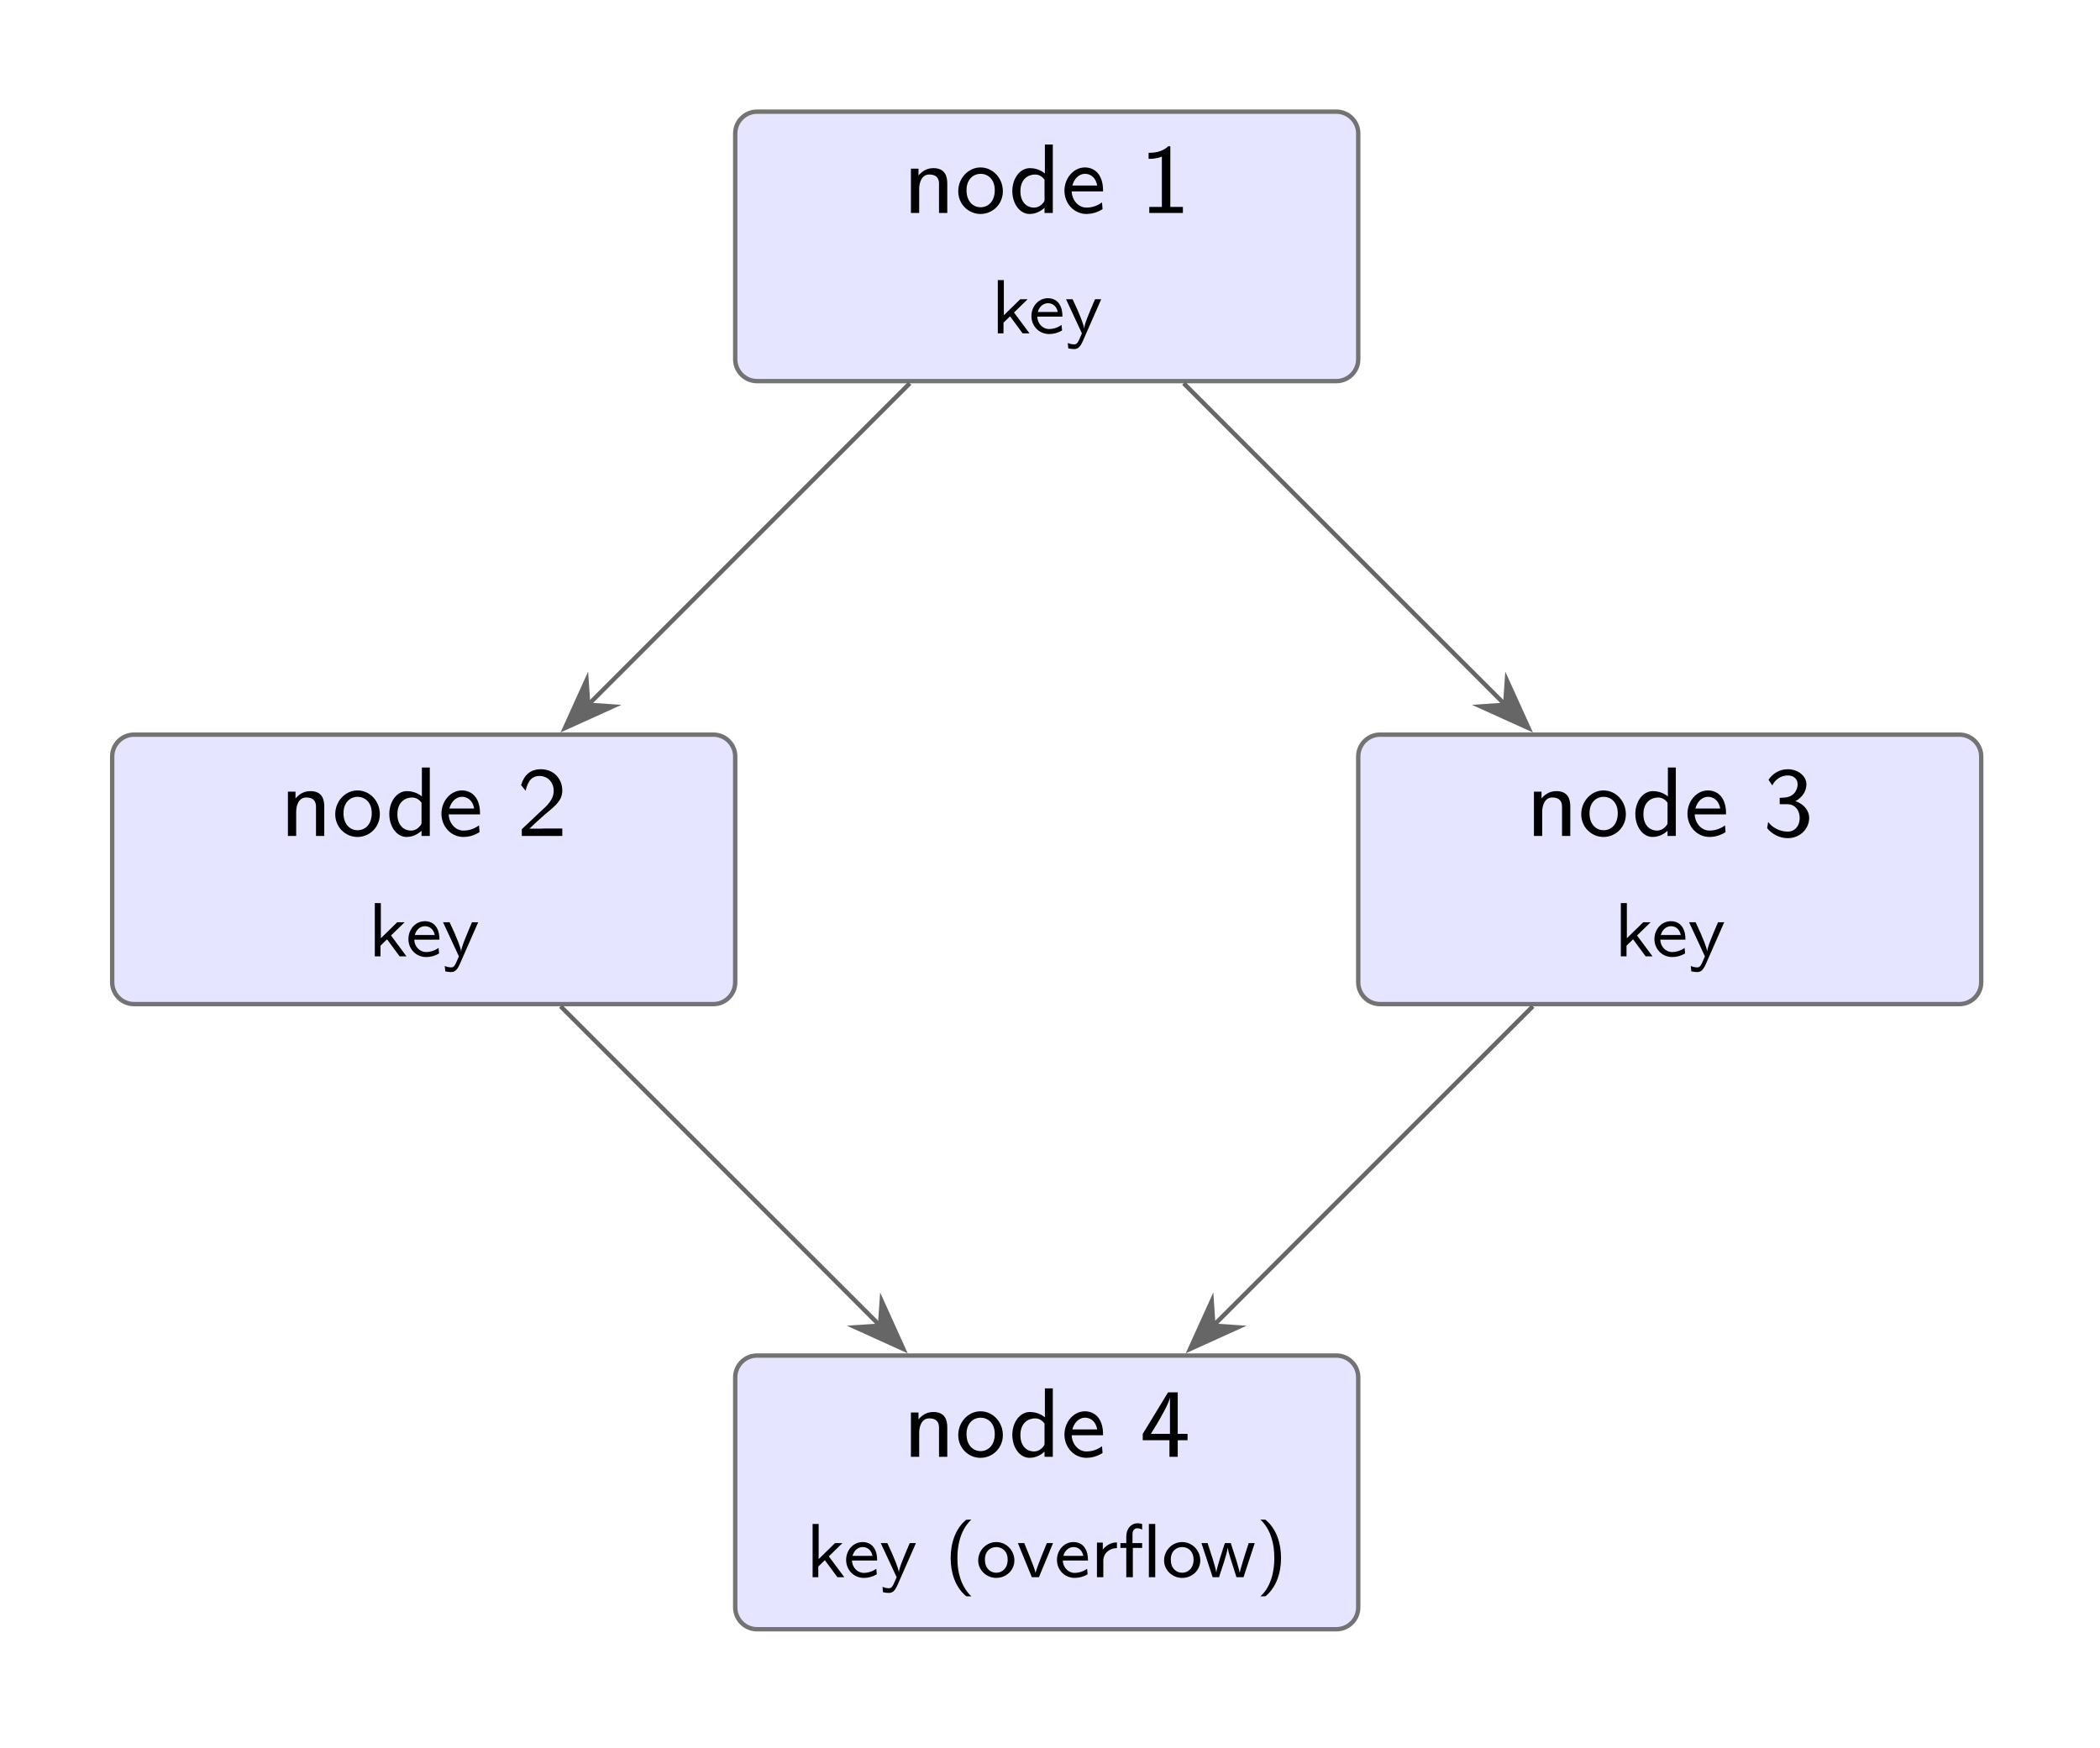
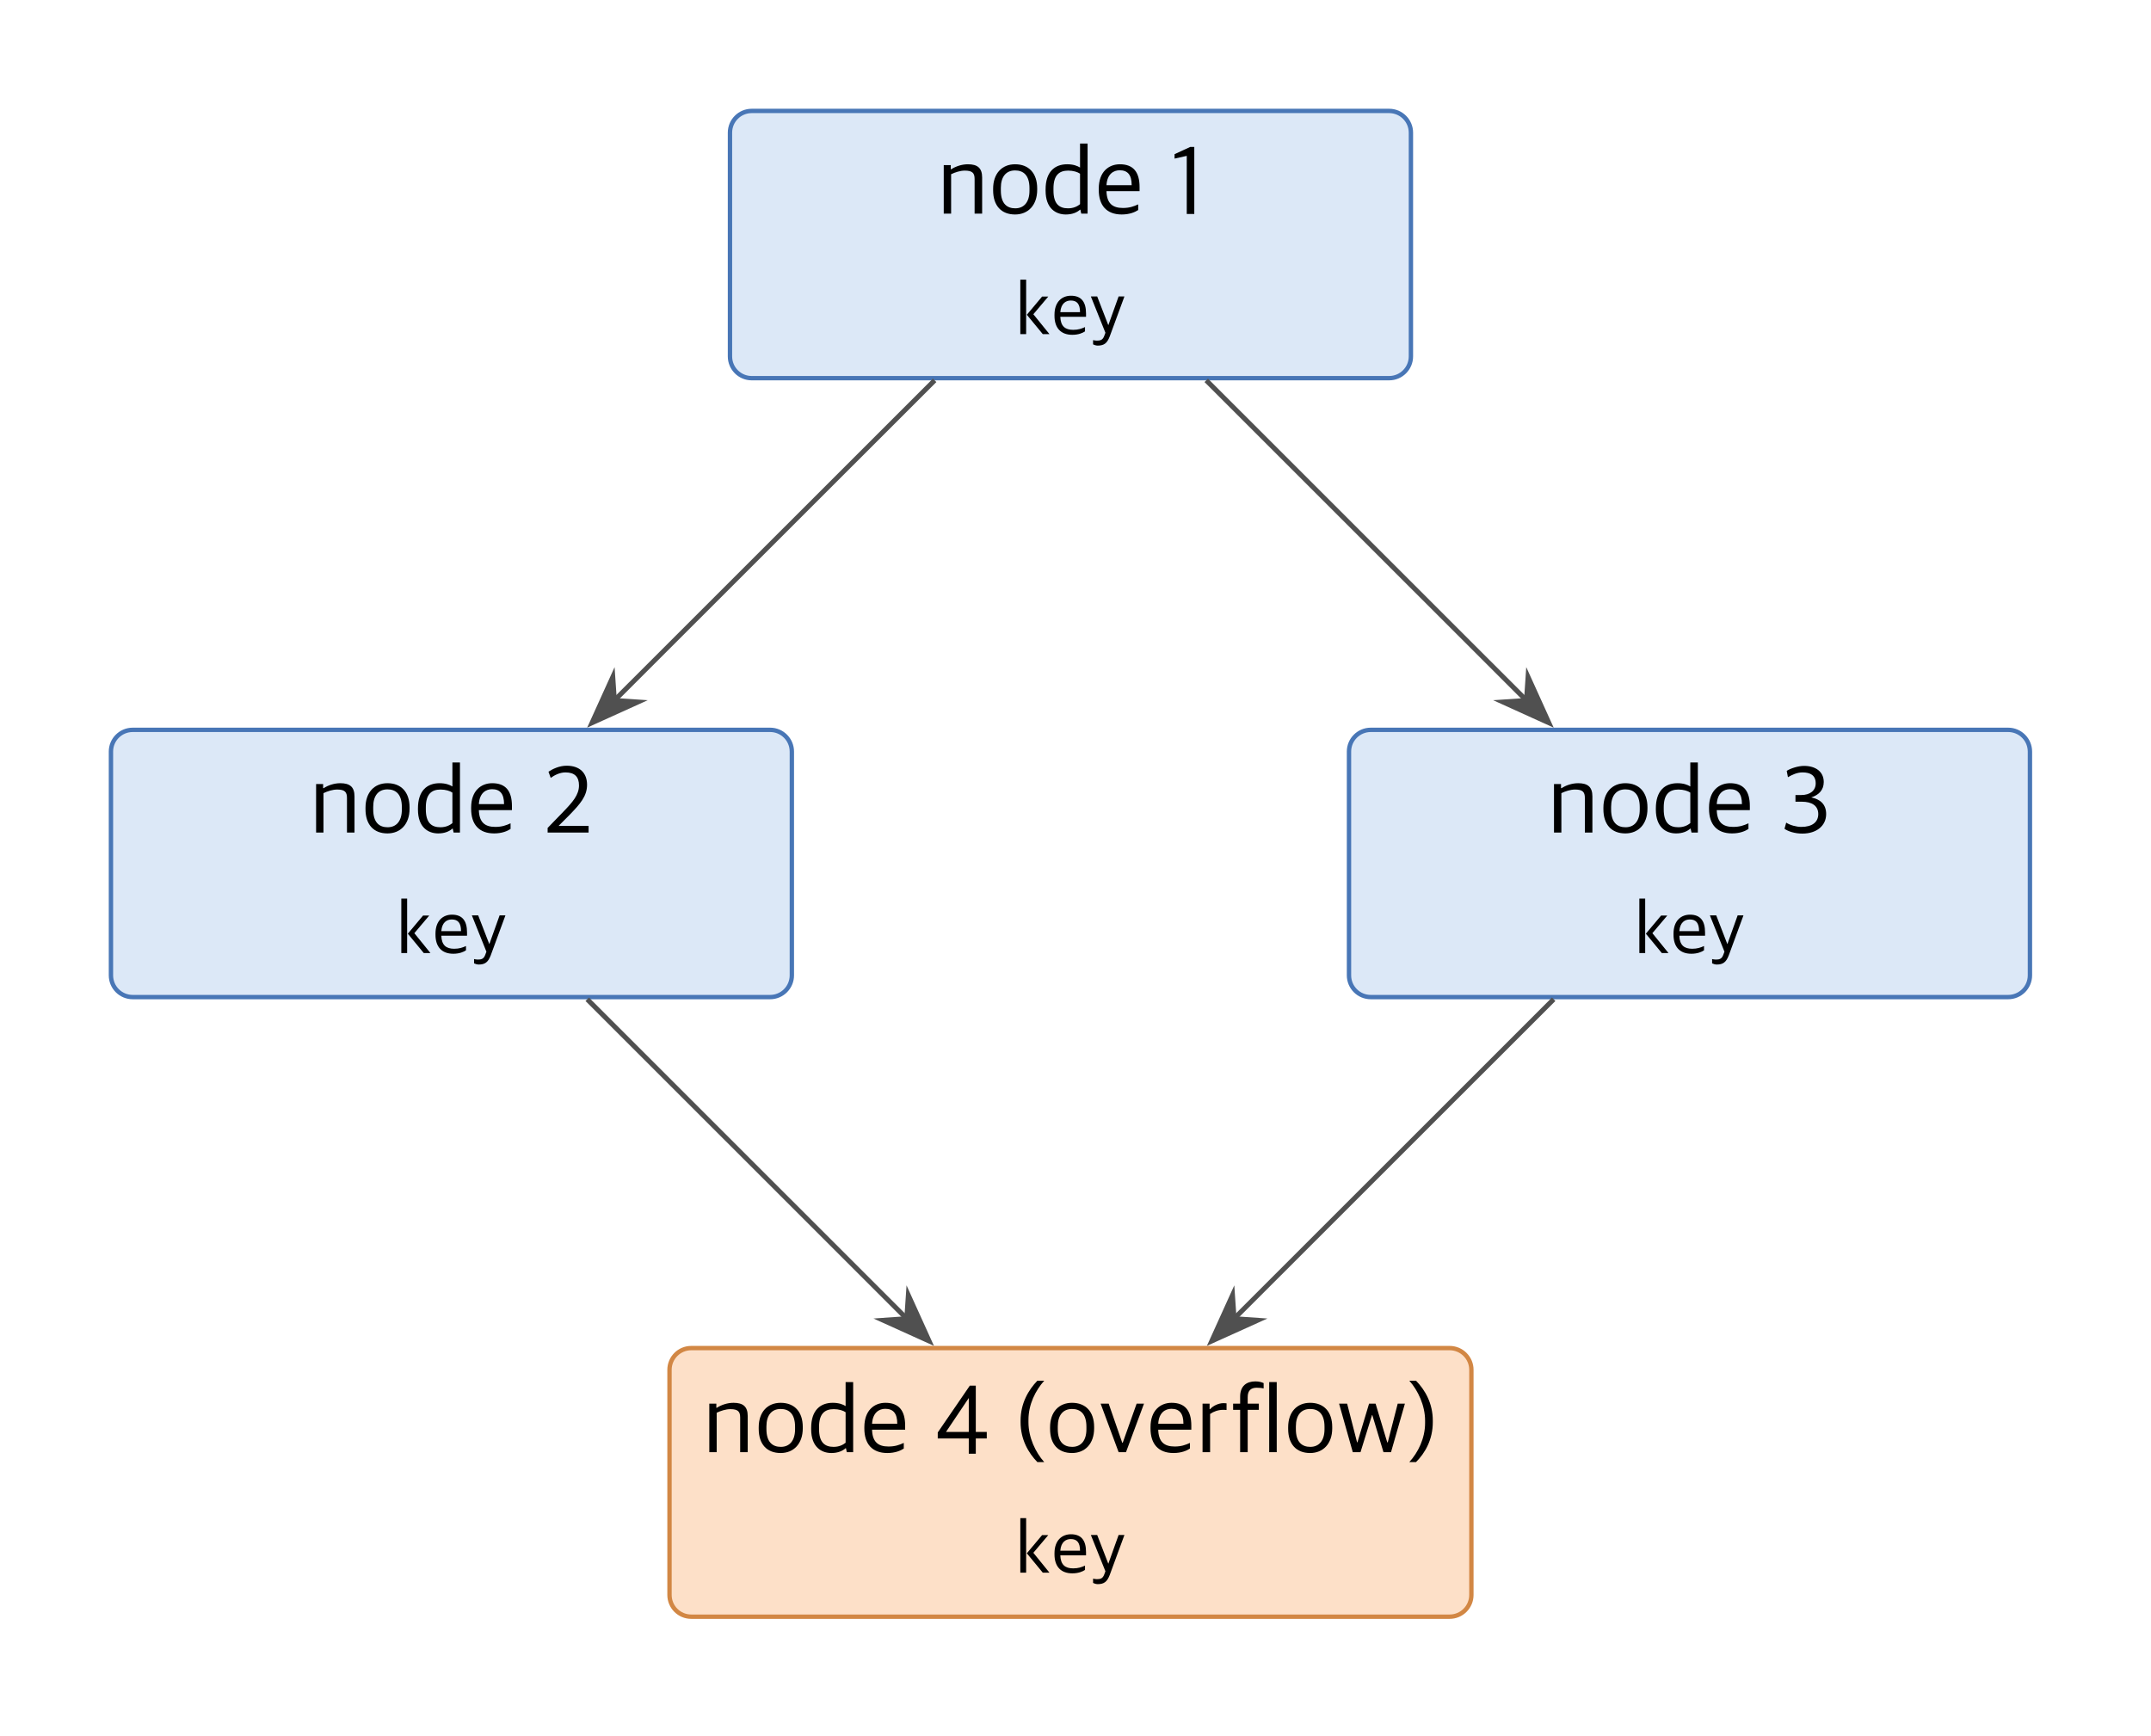
- <svg xmlns="http://www.w3.org/2000/svg" xmlns:xlink="http://www.w3.org/1999/xlink" width="190.402pt" height="158.422pt" viewBox="0 0 190.402 158.422">
+ <svg xmlns="http://www.w3.org/2000/svg" xmlns:xlink="http://www.w3.org/1999/xlink" width="196.07pt" height="158.25pt" viewBox="0 0 196.07 158.25">
  <defs>
    <g>
      <g id="glyph-0-0">
-         <path d="M 4.016 -2.656 C 4.016 -3.312 3.828 -4.062 2.75 -4.062 C 2.047 -4.062 1.625 -3.656 1.406 -3.391 L 1.406 -4.016 L 0.719 -4.016 L 0.719 0 L 1.469 0 L 1.469 -2.188 C 1.469 -2.766 1.703 -3.484 2.375 -3.484 C 3.266 -3.484 3.266 -2.844 3.266 -2.594 L 3.266 0 L 4.016 0 Z M 4.016 -2.656 " />
+         <path d="M 0.656 -0.375 L 1.328 -0.375 L 1.328 -3.969 C 1.688 -4.141 2.156 -4.297 2.578 -4.297 C 3.281 -4.297 3.469 -4.062 3.469 -3.531 L 3.469 -0.375 L 4.156 -0.375 L 4.156 -3.672 C 4.156 -4.531 3.734 -4.875 2.859 -4.875 C 2.312 -4.875 1.75 -4.688 1.344 -4.422 L 1.297 -4.422 L 1.297 -4.797 L 0.656 -4.797 Z M 0.656 -0.375 " />
      </g>
      <g id="glyph-0-1">
-         <path d="M 4.312 -1.969 C 4.312 -3.141 3.422 -4.125 2.281 -4.125 C 1.188 -4.125 0.266 -3.156 0.266 -1.969 C 0.266 -0.781 1.203 0.094 2.281 0.094 C 3.391 0.094 4.312 -0.797 4.312 -1.969 Z M 2.297 -0.516 C 1.609 -0.516 1.016 -1.047 1.016 -2.062 C 1.016 -3.094 1.688 -3.547 2.281 -3.547 C 2.938 -3.547 3.578 -3.078 3.578 -2.062 C 3.578 -1.016 2.953 -0.516 2.297 -0.516 Z M 2.297 -0.516 " />
+         <path d="M 2.375 -0.297 C 3.562 -0.297 4.391 -1.141 4.391 -2.547 L 4.391 -2.672 C 4.391 -4.062 3.625 -4.875 2.375 -4.875 C 1.188 -4.875 0.375 -4.047 0.375 -2.641 L 0.375 -2.5 C 0.375 -1.094 1.125 -0.297 2.375 -0.297 Z M 2.391 -0.859 C 1.656 -0.859 1.078 -1.266 1.078 -2.484 L 1.078 -2.719 C 1.078 -3.75 1.562 -4.312 2.375 -4.312 C 3.094 -4.312 3.688 -3.922 3.688 -2.688 L 3.688 -2.469 C 3.688 -1.422 3.188 -0.859 2.391 -0.859 Z M 2.391 -0.859 " />
      </g>
      <g id="glyph-0-2">
-         <path d="M 4 -6.203 L 3.281 -6.203 L 3.281 -3.578 C 2.781 -4 2.203 -4.062 1.922 -4.062 C 1.016 -4.062 0.328 -3.125 0.328 -1.984 C 0.328 -0.828 1.016 0.094 1.891 0.094 C 2.156 0.094 2.719 0.031 3.25 -0.469 L 3.25 0 L 4 0 Z M 3.25 -1.266 C 3.25 -1.094 3.25 -1.078 3.156 -0.953 C 2.906 -0.625 2.609 -0.484 2.281 -0.484 C 1.703 -0.484 1.062 -0.906 1.062 -1.969 C 1.062 -3.125 1.828 -3.484 2.391 -3.484 C 2.797 -3.484 3.078 -3.25 3.25 -3.016 Z M 3.25 -1.266 " />
+         <path d="M 2.234 -0.297 C 2.828 -0.297 3.25 -0.484 3.531 -0.734 L 3.562 -0.734 L 3.641 -0.375 L 4.219 -0.375 L 4.219 -6.766 L 3.531 -6.766 L 3.531 -4.578 C 3.281 -4.734 2.906 -4.875 2.359 -4.875 C 1.219 -4.875 0.391 -4.188 0.391 -2.578 L 0.391 -2.469 C 0.391 -0.828 1.344 -0.297 2.234 -0.297 Z M 2.438 -0.859 C 1.641 -0.859 1.109 -1.25 1.109 -2.484 L 1.109 -2.672 C 1.109 -3.859 1.609 -4.297 2.453 -4.297 C 2.906 -4.297 3.312 -4.172 3.531 -4.016 L 3.531 -1.234 C 3.297 -1.047 2.953 -0.859 2.438 -0.859 Z M 2.438 -0.859 " />
      </g>
      <g id="glyph-0-3">
-         <path d="M 3.812 -1.953 C 3.812 -2.234 3.812 -2.906 3.453 -3.453 C 3.078 -4.016 2.516 -4.125 2.172 -4.125 C 1.141 -4.125 0.312 -3.156 0.312 -2.016 C 0.312 -0.844 1.188 0.094 2.312 0.094 C 2.734 0.094 3.25 -0.016 3.766 -0.344 L 3.719 -0.953 C 3.156 -0.547 2.625 -0.484 2.312 -0.484 C 1.578 -0.484 1 -1.141 0.969 -1.953 Z M 1.031 -2.484 C 1.172 -3.062 1.609 -3.547 2.172 -3.547 C 2.5 -3.547 3.109 -3.391 3.281 -2.484 Z M 1.031 -2.484 " />
+         <path d="M 2.469 -0.297 C 3.188 -0.297 3.688 -0.516 3.969 -0.703 L 3.969 -1.219 C 3.562 -1.031 3.172 -0.891 2.578 -0.891 C 1.625 -0.891 1.109 -1.312 1.078 -2.422 L 4.094 -2.422 L 4.094 -2.797 C 4.094 -4.172 3.516 -4.875 2.297 -4.875 C 1.281 -4.875 0.375 -4.188 0.375 -2.656 L 0.375 -2.531 C 0.375 -1.141 1.078 -0.297 2.469 -0.297 Z M 2.281 -4.328 C 3 -4.328 3.375 -3.922 3.375 -2.969 L 1.078 -2.969 C 1.141 -4 1.734 -4.328 2.281 -4.328 Z M 2.281 -4.328 " />
      </g>
      <g id="glyph-0-4">
-         <path d="M 2.766 -6.047 L 2.578 -6.047 C 1.969 -5.453 1.125 -5.453 0.797 -5.453 L 0.797 -4.906 C 1.047 -4.906 1.516 -4.906 2 -5.109 L 2 -0.547 L 0.859 -0.547 L 0.859 0 L 3.906 0 L 3.906 -0.547 L 2.766 -0.547 Z M 2.766 -6.047 " />
+         <path d="M 1.594 -0.344 L 2.281 -0.344 L 2.281 -6.453 L 1.906 -6.453 L 0.484 -5.797 L 0.484 -5.391 L 1.594 -5.641 Z M 1.594 -0.344 " />
      </g>
      <g id="glyph-0-5">
-         <path d="M 2.453 -0.672 C 2.344 -0.672 2.234 -0.656 2.125 -0.656 L 1.141 -0.656 C 1.406 -0.922 2.328 -1.766 2.609 -2 C 3.547 -2.766 4.125 -3.25 4.125 -4.109 C 4.125 -5.141 3.391 -6.047 2.172 -6.047 C 1.219 -6.047 0.656 -5.5 0.391 -4.609 L 0.797 -4.094 C 1.031 -5.141 1.5 -5.438 2.047 -5.438 C 2.844 -5.438 3.344 -4.828 3.344 -4.094 C 3.344 -3.281 2.766 -2.766 2.109 -2.172 L 0.453 -0.609 L 0.453 0 L 4.125 0 L 4.125 -0.672 Z M 2.453 -0.672 " />
+         <path d="M 0.547 -0.375 L 4.281 -0.375 L 4.281 -0.984 L 1.547 -0.984 L 2.484 -1.922 C 3.516 -2.984 4.141 -3.688 4.141 -4.734 C 4.141 -5.797 3.484 -6.469 2.281 -6.469 C 1.609 -6.469 1 -6.172 0.625 -5.922 L 0.828 -5.359 C 1.172 -5.609 1.656 -5.859 2.172 -5.859 C 3.016 -5.859 3.406 -5.453 3.406 -4.672 C 3.406 -3.812 2.828 -3.156 1.984 -2.281 L 0.547 -0.797 Z M 0.547 -0.375 " />
      </g>
      <g id="glyph-0-6">
-         <path d="M 0.859 -4.578 C 1.25 -5.359 1.938 -5.484 2.266 -5.484 C 2.719 -5.484 3.156 -5.234 3.156 -4.672 C 3.156 -4.344 2.969 -3.578 2.016 -3.484 C 1.844 -3.469 1.703 -3.453 1.531 -3.453 L 1.531 -2.875 L 2.203 -2.875 C 3.062 -2.875 3.344 -2.156 3.344 -1.625 C 3.344 -0.922 2.922 -0.391 2.25 -0.391 C 1.516 -0.391 0.828 -0.781 0.484 -1.266 C 0.422 -0.906 0.422 -0.891 0.391 -0.703 C 0.828 -0.172 1.5 0.203 2.266 0.203 C 3.391 0.203 4.203 -0.672 4.203 -1.625 C 4.203 -2.328 3.688 -2.906 2.953 -3.156 C 3.578 -3.484 3.953 -4.062 3.953 -4.672 C 3.953 -5.438 3.188 -6.047 2.266 -6.047 C 1.516 -6.047 0.891 -5.656 0.516 -5.094 Z M 0.859 -4.578 " />
+         <path d="M 2.078 -0.281 C 3.406 -0.281 4.25 -1.016 4.25 -2.062 C 4.25 -2.984 3.672 -3.422 2.891 -3.578 C 3.562 -3.797 4.031 -4.234 4.031 -4.984 C 4.031 -5.922 3.297 -6.453 2.234 -6.453 C 1.719 -6.453 1.016 -6.234 0.656 -6 L 0.766 -5.422 C 1.141 -5.641 1.594 -5.859 2.094 -5.859 C 2.812 -5.859 3.297 -5.594 3.297 -4.859 C 3.297 -4.188 2.766 -3.797 1.984 -3.797 L 1.453 -3.797 L 1.453 -3.188 L 2.031 -3.188 C 2.938 -3.188 3.531 -2.828 3.531 -2.062 C 3.531 -1.328 2.984 -0.891 1.984 -0.891 C 1.547 -0.891 0.953 -1.047 0.609 -1.281 L 0.453 -0.719 C 0.781 -0.484 1.391 -0.281 2.078 -0.281 Z M 2.078 -0.281 " />
      </g>
      <g id="glyph-0-7">
-         <path d="M 3.438 -1.5 L 4.328 -1.5 L 4.328 -2.078 L 3.438 -2.078 L 3.438 -5.844 L 2.562 -5.844 L 0.266 -2.078 L 0.266 -1.5 L 2.688 -1.5 L 2.688 0 L 3.438 0 Z M 1 -2.078 L 1.547 -2.969 C 1.812 -3.422 2.734 -4.984 2.734 -5.438 L 2.734 -2.078 Z M 1 -2.078 " />
+         <path d="M 3.094 -0.234 L 3.734 -0.234 L 3.734 -1.625 L 4.734 -1.625 L 4.734 -2.219 L 3.734 -2.219 L 3.734 -6.438 L 3.188 -6.438 L 0.266 -2.172 L 0.266 -1.625 L 3.094 -1.625 Z M 1.016 -2.219 L 3.094 -5.312 L 3.094 -2.219 Z M 1.016 -2.219 " />
+       </g>
+       <g id="glyph-0-8">
+         <path d="M 2.047 0.531 L 2.672 0.531 C 1.875 -0.359 1.234 -1.719 1.234 -3.094 L 1.234 -3.312 C 1.234 -4.734 1.875 -6 2.672 -6.891 L 2.047 -6.891 C 1.234 -6.047 0.516 -4.828 0.516 -3.25 L 0.516 -3.109 C 0.516 -1.531 1.234 -0.297 2.047 0.531 Z M 2.047 0.531 " />
+       </g>
+       <g id="glyph-0-9">
+         <path d="M 1.859 -0.375 L 2.531 -0.375 L 4.172 -4.797 L 3.5 -4.797 L 2.234 -1.234 L 2.188 -1.234 L 0.953 -4.797 L 0.219 -4.797 Z M 1.859 -0.375 " />
+       </g>
+       <g id="glyph-0-10">
+         <path d="M 0.656 -0.375 L 1.344 -0.375 L 1.344 -3.859 C 1.656 -4.078 2.078 -4.234 2.531 -4.234 C 2.594 -4.234 2.734 -4.234 2.844 -4.219 L 2.844 -4.828 C 2.797 -4.828 2.672 -4.844 2.578 -4.844 C 2.078 -4.844 1.594 -4.578 1.344 -4.297 L 1.297 -4.297 L 1.297 -4.797 L 0.656 -4.797 Z M 0.656 -0.375 " />
+       </g>
+       <g id="glyph-0-11">
+         <path d="M 0.906 -0.375 L 1.594 -0.375 L 1.594 -4.234 L 2.609 -4.234 L 2.609 -4.797 L 1.594 -4.797 L 1.594 -5.391 C 1.594 -6 1.891 -6.25 2.422 -6.25 C 2.719 -6.25 2.906 -6.219 3.047 -6.188 L 3.047 -6.672 C 2.875 -6.75 2.641 -6.828 2.297 -6.828 C 1.484 -6.828 0.906 -6.406 0.906 -5.438 L 0.906 -4.797 L 0.266 -4.797 L 0.266 -4.234 L 0.906 -4.234 Z M 0.906 -0.375 " />
+       </g>
+       <g id="glyph-0-12">
+         <path d="M 0.672 -0.375 L 1.359 -0.375 L 1.359 -6.766 L 0.672 -6.766 Z M 0.672 -0.375 " />
+       </g>
+       <g id="glyph-0-13">
+         <path d="M 1.5 -0.375 L 2.203 -0.375 L 3.25 -3.75 L 3.281 -3.75 L 4.297 -0.375 L 4.984 -0.375 L 6.25 -4.797 L 5.594 -4.797 L 4.688 -1.266 L 4.641 -1.266 L 3.578 -4.797 L 2.984 -4.797 L 1.922 -1.266 L 1.891 -1.266 L 0.984 -4.797 L 0.25 -4.797 Z M 1.5 -0.375 " />
+       </g>
+       <g id="glyph-0-14">
+         <path d="M 0.156 0.531 L 0.766 0.531 C 1.594 -0.297 2.297 -1.516 2.297 -3.109 L 2.297 -3.25 C 2.297 -4.828 1.594 -6.047 0.766 -6.891 L 0.156 -6.891 C 0.953 -6 1.594 -4.625 1.594 -3.25 L 1.594 -3.031 C 1.594 -1.625 0.953 -0.344 0.156 0.531 Z M 0.156 0.531 " />
      </g>
      <g id="glyph-1-0">
-         <path d="M 2.078 -1.891 L 3.312 -3.094 L 2.641 -3.094 L 1.156 -1.641 L 1.156 -4.828 L 0.609 -4.828 L 0.609 0 L 1.125 0 L 1.125 -0.969 L 1.719 -1.547 L 2.859 0 L 3.484 0 Z M 2.078 -1.891 " />
+         <path d="M 0.5 -0.297 L 1.031 -0.297 L 1.031 -5.266 L 0.5 -5.266 Z M 2.547 -0.297 L 3.156 -0.297 L 1.688 -2.109 L 3.047 -3.719 L 2.484 -3.719 L 1.094 -2.062 Z M 2.547 -0.297 " />
      </g>
      <g id="glyph-1-1">
-         <path d="M 2.984 -0.766 C 2.594 -0.484 2.156 -0.391 1.859 -0.391 C 1.266 -0.391 0.797 -0.891 0.781 -1.516 L 3.062 -1.516 C 3.062 -1.844 3.031 -2.312 2.75 -2.703 C 2.5 -3.062 2.094 -3.188 1.75 -3.188 C 0.891 -3.188 0.25 -2.453 0.25 -1.562 C 0.25 -0.672 0.938 0.062 1.859 0.062 C 2.266 0.062 2.672 -0.047 3.031 -0.266 Z M 0.828 -1.938 C 0.984 -2.5 1.391 -2.734 1.75 -2.734 C 2.047 -2.734 2.5 -2.594 2.641 -1.938 Z M 0.828 -1.938 " />
+         <path d="M 1.922 -0.234 C 2.484 -0.234 2.875 -0.406 3.078 -0.547 L 3.078 -0.938 C 2.766 -0.797 2.469 -0.688 2 -0.688 C 1.266 -0.688 0.859 -1.016 0.828 -1.875 L 3.172 -1.875 L 3.172 -2.172 C 3.172 -3.25 2.734 -3.797 1.797 -3.797 C 1 -3.797 0.297 -3.266 0.297 -2.062 L 0.297 -1.969 C 0.297 -0.891 0.844 -0.234 1.922 -0.234 Z M 1.781 -3.359 C 2.344 -3.359 2.625 -3.047 2.625 -2.297 L 0.828 -2.297 C 0.891 -3.109 1.344 -3.359 1.781 -3.359 Z M 1.781 -3.359 " />
      </g>
      <g id="glyph-1-2">
-         <path d="M 3.297 -3.094 L 2.734 -3.094 C 2.172 -1.766 1.781 -0.859 1.75 -0.438 C 1.734 -0.625 1.609 -0.984 1.484 -1.312 C 1.375 -1.578 1.266 -1.859 1.141 -2.141 L 0.703 -3.094 L 0.109 -3.094 L 1.547 0 C 1.453 0.203 1.328 0.516 1.281 0.609 C 1.141 0.906 1.031 1 0.844 1 C 0.828 1 0.562 1 0.266 0.875 L 0.312 1.359 C 0.375 1.375 0.625 1.422 0.844 1.422 C 1.125 1.422 1.375 1.312 1.656 0.641 Z M 3.297 -3.094 " />
-       </g>
-       <g id="glyph-1-3">
-         <path d="M 2.125 -5.219 C 2 -5.219 1.984 -5.219 1.906 -5.141 C 1.031 -4.375 0.578 -3.141 0.578 -1.734 C 0.578 -0.422 0.984 0.844 1.891 1.641 C 1.984 1.734 2 1.734 2.125 1.734 L 2.453 1.734 C 2.438 1.719 1.766 1.141 1.438 0.062 C 1.266 -0.484 1.188 -1.047 1.188 -1.734 C 1.188 -4.141 2.312 -5.094 2.453 -5.219 Z M 2.125 -5.219 " />
-       </g>
-       <g id="glyph-1-4">
-         <path d="M 3.484 -1.516 C 3.484 -2.438 2.75 -3.188 1.844 -3.188 C 0.938 -3.188 0.203 -2.438 0.203 -1.516 C 0.203 -0.641 0.953 0.062 1.844 0.062 C 2.75 0.062 3.484 -0.641 3.484 -1.516 Z M 1.844 -0.406 C 1.297 -0.406 0.812 -0.812 0.812 -1.594 C 0.812 -2.391 1.328 -2.734 1.844 -2.734 C 2.359 -2.734 2.875 -2.375 2.875 -1.594 C 2.875 -0.812 2.375 -0.406 1.844 -0.406 Z M 1.844 -0.406 " />
-       </g>
-       <g id="glyph-1-5">
-         <path d="M 3.297 -3.094 L 2.734 -3.094 C 1.781 -0.766 1.75 -0.562 1.719 -0.406 L 1.703 -0.406 C 1.656 -0.688 1.453 -1.172 1.25 -1.703 L 0.688 -3.094 L 0.109 -3.094 L 1.375 0 L 2.016 0 Z M 3.297 -3.094 " />
-       </g>
-       <g id="glyph-1-6">
-         <path d="M 1.172 -1.484 C 1.172 -2.234 1.797 -2.641 2.406 -2.641 L 2.406 -3.156 C 1.828 -3.156 1.406 -2.859 1.125 -2.5 L 1.125 -3.141 L 0.594 -3.141 L 0.594 0 L 1.172 0 Z M 1.172 -1.484 " />
-       </g>
-       <g id="glyph-1-7">
-         <path d="M 1.328 -2.656 L 2.172 -2.656 L 2.172 -3.094 L 1.297 -3.094 L 1.297 -3.906 C 1.297 -4.312 1.531 -4.438 1.734 -4.438 C 1.953 -4.438 2.125 -4.344 2.172 -4.312 L 2.172 -4.828 C 2.156 -4.828 1.953 -4.891 1.734 -4.891 C 1.203 -4.891 0.734 -4.422 0.734 -3.703 L 0.734 -3.094 L 0.203 -3.094 L 0.203 -2.656 L 0.734 -2.656 L 0.734 0 L 1.328 0 Z M 3.359 -4.828 L 2.781 -4.828 L 2.781 0 L 3.359 0 Z M 3.359 -4.828 " />
-       </g>
-       <g id="glyph-1-8">
-         <path d="M 4.938 -3.094 L 4.391 -3.094 C 4.328 -2.891 3.938 -1.719 3.734 -1 C 3.672 -0.797 3.609 -0.562 3.578 -0.406 C 3.531 -0.703 3.281 -1.453 3.281 -1.5 L 2.766 -3.094 L 2.234 -3.094 C 2.031 -2.484 1.516 -0.938 1.453 -0.422 C 1.391 -0.922 0.875 -2.453 0.766 -2.781 C 0.703 -2.953 0.703 -2.969 0.672 -3.094 L 0.109 -3.094 L 1.125 0 L 1.703 0 C 1.703 -0.031 1.891 -0.578 2.141 -1.344 C 2.25 -1.688 2.453 -2.359 2.484 -2.656 L 2.5 -2.672 C 2.516 -2.531 2.547 -2.375 2.594 -2.203 C 2.656 -2.016 2.703 -1.828 2.75 -1.672 L 3.281 0 L 3.922 0 Z M 4.938 -3.094 " />
-       </g>
-       <g id="glyph-1-9">
-         <path d="M 0.75 1.734 C 0.859 1.734 0.875 1.734 0.953 1.656 C 1.828 0.891 2.281 -0.344 2.281 -1.734 C 2.281 -3.047 1.891 -4.312 0.969 -5.125 C 0.875 -5.219 0.859 -5.219 0.75 -5.219 L 0.406 -5.219 C 0.438 -5.203 1.109 -4.625 1.422 -3.547 C 1.594 -3 1.672 -2.422 1.672 -1.734 C 1.672 0.672 0.547 1.625 0.406 1.734 Z M 0.75 1.734 " />
+         <path d="M 0.766 0.75 C 1.344 0.75 1.625 0.531 1.859 -0.078 L 3.203 -3.734 L 2.672 -3.734 L 1.734 -1.109 L 0.719 -3.734 L 0.141 -3.734 L 1.469 -0.422 L 1.359 -0.125 C 1.219 0.25 1 0.297 0.672 0.297 C 0.547 0.297 0.422 0.266 0.344 0.25 L 0.344 0.641 C 0.438 0.688 0.609 0.75 0.766 0.75 Z M 0.766 0.75 " />
      </g>
    </g>
  </defs>
-   <path fill-rule="nonzero" fill="rgb(89.999%, 89.999%, 100%)" fill-opacity="1" stroke-width="0.399" stroke-linecap="butt" stroke-linejoin="miter" stroke="rgb(45%, 45%, 45%)" stroke-opacity="1" stroke-miterlimit="10" d="M 26.353 68.952 L -26.354 68.952 C -27.456 68.952 -28.346 68.062 -28.346 66.96 L -28.346 46.425 C -28.346 45.327 -27.456 44.433 -26.354 44.433 L 26.353 44.433 C 27.455 44.433 28.348 45.327 28.348 46.425 L 28.348 66.96 C 28.348 68.062 27.455 68.952 26.353 68.952 Z M 26.353 68.952 " transform="matrix(0.996365, 0, 0, -0.996365, 94.90309, 78.8264)" />
+   <path fill-rule="nonzero" fill="rgb(86.275%, 90.979%, 96.863%)" fill-opacity="1" stroke-width="0.399" stroke-linecap="butt" stroke-linejoin="miter" stroke="rgb(28.235%, 46.274%, 71.373%)" stroke-opacity="1" stroke-miterlimit="10" d="M 29.19 68.932 L -29.188 68.932 C -30.29 68.932 -31.181 68.041 -31.181 66.942 L -31.181 46.447 C -31.181 45.344 -30.29 44.453 -29.188 44.453 L 29.19 44.453 C 30.289 44.453 31.183 45.344 31.183 46.447 L 31.183 66.942 C 31.183 68.041 30.289 68.932 29.19 68.932 Z M 29.19 68.932 " transform="matrix(0.995279, 0, 0, -0.995279, 97.57319, 78.71992)" />
  <g fill="rgb(0%, 0%, 0%)" fill-opacity="1">
-     <use xlink:href="#glyph-0-0" x="81.872" y="19.307" />
-     <use xlink:href="#glyph-0-1" x="86.615" y="19.307" />
+     <use xlink:href="#glyph-0-0" x="85.369" y="19.851" />
+     <use xlink:href="#glyph-0-1" x="90.152" y="19.851" />
+     <use xlink:href="#glyph-0-2" x="94.918" y="19.851" />
+     <use xlink:href="#glyph-0-3" x="99.781" y="19.851" />
  </g>
  <g fill="rgb(0%, 0%, 0%)" fill-opacity="1">
-     <use xlink:href="#glyph-0-2" x="91.456" y="19.307" />
-     <use xlink:href="#glyph-0-3" x="96.199" y="19.307" />
+     <use xlink:href="#glyph-0-4" x="106.582" y="19.851" />
  </g>
  <g fill="rgb(0%, 0%, 0%)" fill-opacity="1">
-     <use xlink:href="#glyph-0-4" x="103.344" y="19.307" />
+     <use xlink:href="#glyph-1-0" x="92.505" y="30.758" />
+     <use xlink:href="#glyph-1-1" x="95.823" y="30.758" />
+     <use xlink:href="#glyph-1-2" x="99.293" y="30.758" />
+   </g>
+   <path fill-rule="nonzero" fill="rgb(86.275%, 90.979%, 96.863%)" fill-opacity="1" stroke-width="0.399" stroke-linecap="butt" stroke-linejoin="miter" stroke="rgb(28.235%, 46.274%, 71.373%)" stroke-opacity="1" stroke-miterlimit="10" d="M -27.504 12.239 L -85.881 12.239 C -86.984 12.239 -87.875 11.348 -87.875 10.249 L -87.875 -10.246 C -87.875 -11.349 -86.984 -12.24 -85.881 -12.24 L -27.504 -12.24 C -26.405 -12.24 -25.514 -11.349 -25.514 -10.246 L -25.514 10.249 C -25.514 11.348 -26.405 12.239 -27.504 12.239 Z M -27.504 12.239 " transform="matrix(0.995279, 0, 0, -0.995279, 97.57319, 78.71992)" />
+   <g fill="rgb(0%, 0%, 0%)" fill-opacity="1">
+     <use xlink:href="#glyph-0-0" x="28.158" y="76.278" />
+     <use xlink:href="#glyph-0-1" x="32.942" y="76.278" />
+     <use xlink:href="#glyph-0-2" x="37.707" y="76.278" />
+     <use xlink:href="#glyph-0-3" x="42.571" y="76.278" />
  </g>
  <g fill="rgb(0%, 0%, 0%)" fill-opacity="1">
-     <use xlink:href="#glyph-1-0" x="89.86" y="30.226" />
+     <use xlink:href="#glyph-0-5" x="49.371" y="76.278" />
  </g>
  <g fill="rgb(0%, 0%, 0%)" fill-opacity="1">
-     <use xlink:href="#glyph-1-1" x="93.266" y="30.226" />
-     <use xlink:href="#glyph-1-2" x="96.547" y="30.226" />
+     <use xlink:href="#glyph-1-0" x="36.081" y="87.185" />
+     <use xlink:href="#glyph-1-1" x="39.399" y="87.185" />
+     <use xlink:href="#glyph-1-2" x="42.869" y="87.185" />
  </g>
-   <path fill-rule="nonzero" fill="rgb(89.999%, 89.999%, 100%)" fill-opacity="1" stroke-width="0.399" stroke-linecap="butt" stroke-linejoin="miter" stroke="rgb(45%, 45%, 45%)" stroke-opacity="1" stroke-miterlimit="10" d="M -30.338 12.262 L -83.049 12.262 C -84.146 12.262 -85.04 11.368 -85.04 10.266 L -85.04 -10.266 C -85.04 -11.367 -84.146 -12.261 -83.049 -12.261 L -30.338 -12.261 C -29.24 -12.261 -28.346 -11.367 -28.346 -10.266 L -28.346 10.266 C -28.346 11.368 -29.24 12.262 -30.338 12.262 Z M -30.338 12.262 " transform="matrix(0.996365, 0, 0, -0.996365, 94.90309, 78.8264)" />
+   <path fill-rule="nonzero" fill="rgb(86.275%, 90.979%, 96.863%)" fill-opacity="1" stroke-width="0.399" stroke-linecap="butt" stroke-linejoin="miter" stroke="rgb(28.235%, 46.274%, 71.373%)" stroke-opacity="1" stroke-miterlimit="10" d="M 85.883 12.239 L 27.506 12.239 C 26.403 12.239 25.512 11.348 25.512 10.249 L 25.512 -10.246 C 25.512 -11.349 26.403 -12.24 27.506 -12.24 L 85.883 -12.24 C 86.982 -12.24 87.877 -11.349 87.877 -10.246 L 87.877 10.249 C 87.877 11.348 86.982 12.239 85.883 12.239 Z M 85.883 12.239 " transform="matrix(0.995279, 0, 0, -0.995279, 97.57319, 78.71992)" />
  <g fill="rgb(0%, 0%, 0%)" fill-opacity="1">
-     <use xlink:href="#glyph-0-0" x="25.385" y="75.793" />
-     <use xlink:href="#glyph-0-1" x="30.128" y="75.793" />
+     <use xlink:href="#glyph-0-0" x="140.996" y="76.278" />
+     <use xlink:href="#glyph-0-1" x="145.78" y="76.278" />
+     <use xlink:href="#glyph-0-2" x="150.545" y="76.278" />
+     <use xlink:href="#glyph-0-3" x="155.409" y="76.278" />
  </g>
  <g fill="rgb(0%, 0%, 0%)" fill-opacity="1">
-     <use xlink:href="#glyph-0-2" x="34.969" y="75.793" />
-     <use xlink:href="#glyph-0-3" x="39.712" y="75.793" />
+     <use xlink:href="#glyph-0-6" x="162.209" y="76.278" />
  </g>
  <g fill="rgb(0%, 0%, 0%)" fill-opacity="1">
-     <use xlink:href="#glyph-0-5" x="46.857" y="75.793" />
+     <use xlink:href="#glyph-1-0" x="148.932" y="87.185" />
+     <use xlink:href="#glyph-1-1" x="152.249" y="87.185" />
+     <use xlink:href="#glyph-1-2" x="155.72" y="87.185" />
+   </g>
+   <path fill-rule="nonzero" fill="rgb(99.216%, 87.842%, 78.432%)" fill-opacity="1" stroke-width="0.399" stroke-linecap="butt" stroke-linejoin="miter" stroke="rgb(82.352%, 52.939%, 26.668%)" stroke-opacity="1" stroke-miterlimit="10" d="M 34.727 -44.392 L -34.729 -44.392 C -35.828 -44.392 -36.719 -45.283 -36.719 -46.382 L -36.719 -67.003 C -36.719 -68.105 -35.828 -68.996 -34.729 -68.996 L 34.727 -68.996 C 35.83 -68.996 36.721 -68.105 36.721 -67.003 L 36.721 -46.382 C 36.721 -45.283 35.83 -44.392 34.727 -44.392 Z M 34.727 -44.392 " transform="matrix(0.995279, 0, 0, -0.995279, 97.57319, 78.71992)" />
+   <g fill="rgb(0%, 0%, 0%)" fill-opacity="1">
+     <use xlink:href="#glyph-0-0" x="64" y="132.766" />
+     <use xlink:href="#glyph-0-1" x="68.784" y="132.766" />
+     <use xlink:href="#glyph-0-2" x="73.549" y="132.766" />
+     <use xlink:href="#glyph-0-3" x="78.413" y="132.766" />
  </g>
  <g fill="rgb(0%, 0%, 0%)" fill-opacity="1">
-     <use xlink:href="#glyph-1-0" x="33.374" y="86.713" />
+     <use xlink:href="#glyph-0-7" x="85.213" y="132.766" />
  </g>
  <g fill="rgb(0%, 0%, 0%)" fill-opacity="1">
-     <use xlink:href="#glyph-1-1" x="36.779" y="86.713" />
-     <use xlink:href="#glyph-1-2" x="40.06" y="86.713" />
-   </g>
-   <path fill-rule="nonzero" fill="rgb(89.999%, 89.999%, 100%)" fill-opacity="1" stroke-width="0.399" stroke-linecap="butt" stroke-linejoin="miter" stroke="rgb(45%, 45%, 45%)" stroke-opacity="1" stroke-miterlimit="10" d="M 83.047 12.262 L 30.34 12.262 C 29.238 12.262 28.348 11.368 28.348 10.266 L 28.348 -10.266 C 28.348 -11.367 29.238 -12.261 30.34 -12.261 L 83.047 -12.261 C 84.149 -12.261 85.039 -11.367 85.039 -10.266 L 85.039 10.266 C 85.039 11.368 84.149 12.262 83.047 12.262 Z M 83.047 12.262 " transform="matrix(0.996365, 0, 0, -0.996365, 94.90309, 78.8264)" />
-   <g fill="rgb(0%, 0%, 0%)" fill-opacity="1">
-     <use xlink:href="#glyph-0-0" x="138.359" y="75.793" />
-     <use xlink:href="#glyph-0-1" x="143.101" y="75.793" />
+     <use xlink:href="#glyph-0-8" x="92.513" y="132.766" />
+     <use xlink:href="#glyph-0-1" x="95.342" y="132.766" />
+     <use xlink:href="#glyph-0-9" x="100.107" y="132.766" />
+     <use xlink:href="#glyph-0-3" x="104.498" y="132.766" />
+     <use xlink:href="#glyph-0-10" x="108.96" y="132.766" />
  </g>
  <g fill="rgb(0%, 0%, 0%)" fill-opacity="1">
-     <use xlink:href="#glyph-0-2" x="147.943" y="75.793" />
-     <use xlink:href="#glyph-0-3" x="152.686" y="75.793" />
+     <use xlink:href="#glyph-0-11" x="112.137" y="132.766" />
+     <use xlink:href="#glyph-0-12" x="115.019" y="132.766" />
+     <use xlink:href="#glyph-0-1" x="117.045" y="132.766" />
+     <use xlink:href="#glyph-0-13" x="121.811" y="132.766" />
+     <use xlink:href="#glyph-0-14" x="128.307" y="132.766" />
  </g>
  <g fill="rgb(0%, 0%, 0%)" fill-opacity="1">
-     <use xlink:href="#glyph-0-6" x="159.831" y="75.793" />
+     <use xlink:href="#glyph-1-0" x="92.505" y="143.673" />
+     <use xlink:href="#glyph-1-1" x="95.823" y="143.673" />
+     <use xlink:href="#glyph-1-2" x="99.293" y="143.673" />
  </g>
-   <g fill="rgb(0%, 0%, 0%)" fill-opacity="1">
-     <use xlink:href="#glyph-1-0" x="146.347" y="86.713" />
-   </g>
-   <g fill="rgb(0%, 0%, 0%)" fill-opacity="1">
-     <use xlink:href="#glyph-1-1" x="149.753" y="86.713" />
-     <use xlink:href="#glyph-1-2" x="153.034" y="86.713" />
-   </g>
-   <path fill-rule="nonzero" fill="rgb(89.999%, 89.999%, 100%)" fill-opacity="1" stroke-width="0.399" stroke-linecap="butt" stroke-linejoin="miter" stroke="rgb(45%, 45%, 45%)" stroke-opacity="1" stroke-miterlimit="10" d="M 26.353 -44.241 L -26.354 -44.241 C -27.456 -44.241 -28.346 -45.131 -28.346 -46.232 L -28.346 -67.156 C -28.346 -68.254 -27.456 -69.148 -26.354 -69.148 L 26.353 -69.148 C 27.455 -69.148 28.348 -68.254 28.348 -67.156 L 28.348 -46.232 C 28.348 -45.131 27.455 -44.241 26.353 -44.241 Z M 26.353 -44.241 " transform="matrix(0.996365, 0, 0, -0.996365, 94.90309, 78.8264)" />
-   <g fill="rgb(0%, 0%, 0%)" fill-opacity="1">
-     <use xlink:href="#glyph-0-0" x="81.872" y="132.087" />
-     <use xlink:href="#glyph-0-1" x="86.615" y="132.087" />
-   </g>
-   <g fill="rgb(0%, 0%, 0%)" fill-opacity="1">
-     <use xlink:href="#glyph-0-2" x="91.456" y="132.087" />
-     <use xlink:href="#glyph-0-3" x="96.199" y="132.087" />
-   </g>
-   <g fill="rgb(0%, 0%, 0%)" fill-opacity="1">
-     <use xlink:href="#glyph-0-7" x="103.344" y="132.087" />
-   </g>
-   <g fill="rgb(0%, 0%, 0%)" fill-opacity="1">
-     <use xlink:href="#glyph-1-0" x="73.069" y="143.006" />
-   </g>
-   <g fill="rgb(0%, 0%, 0%)" fill-opacity="1">
-     <use xlink:href="#glyph-1-1" x="76.467" y="143.006" />
-     <use xlink:href="#glyph-1-2" x="79.748" y="143.006" />
-   </g>
-   <g fill="rgb(0%, 0%, 0%)" fill-opacity="1">
-     <use xlink:href="#glyph-1-3" x="85.617" y="143.006" />
-     <use xlink:href="#glyph-1-4" x="88.488" y="143.006" />
-     <use xlink:href="#glyph-1-5" x="92.18" y="143.006" />
-     <use xlink:href="#glyph-1-1" x="95.582" y="143.006" />
-     <use xlink:href="#glyph-1-6" x="98.863" y="143.006" />
-     <use xlink:href="#glyph-1-7" x="101.384" y="143.006" />
-     <use xlink:href="#glyph-1-4" x="105.342" y="143.006" />
-   </g>
-   <g fill="rgb(0%, 0%, 0%)" fill-opacity="1">
-     <use xlink:href="#glyph-1-8" x="108.825" y="143.006" />
-     <use xlink:href="#glyph-1-9" x="113.867" y="143.006" />
-   </g>
-   <path fill="none" stroke-width="0.399" stroke-linecap="butt" stroke-linejoin="miter" stroke="rgb(39.999%, 39.999%, 39.999%)" stroke-opacity="1" stroke-miterlimit="10" d="M -12.46 44.233 L -41.652 15.049 " transform="matrix(0.996365, 0, 0, -0.996365, 94.90309, 78.8264)" />
-   <path fill-rule="nonzero" fill="rgb(39.999%, 39.999%, 39.999%)" fill-opacity="1" stroke-width="0.399" stroke-linecap="butt" stroke-linejoin="miter" stroke="rgb(39.999%, 39.999%, 39.999%)" stroke-opacity="1" stroke-miterlimit="10" d="M 5.1 -0 L 0.642 1.679 L 2.106 -0.001 L 0.646 -1.678 Z M 5.1 -0 " transform="matrix(-0.704579, 0.70446, 0.70446, 0.704579, 54.81657, 62.41891)" />
-   <path fill="none" stroke-width="0.399" stroke-linecap="butt" stroke-linejoin="miter" stroke="rgb(39.999%, 39.999%, 39.999%)" stroke-opacity="1" stroke-miterlimit="10" d="M 12.463 44.233 L 41.651 15.049 " transform="matrix(0.996365, 0, 0, -0.996365, 94.90309, 78.8264)" />
-   <path fill-rule="nonzero" fill="rgb(39.999%, 39.999%, 39.999%)" fill-opacity="1" stroke-width="0.399" stroke-linecap="butt" stroke-linejoin="miter" stroke="rgb(39.999%, 39.999%, 39.999%)" stroke-opacity="1" stroke-miterlimit="10" d="M 5.102 0.002 L 0.644 1.677 L 2.105 -0 L 0.644 -1.678 Z M 5.102 0.002 " transform="matrix(0.704579, 0.70446, 0.70446, -0.704579, 134.9896, 62.41891)" />
-   <path fill="none" stroke-width="0.399" stroke-linecap="butt" stroke-linejoin="miter" stroke="rgb(39.999%, 39.999%, 39.999%)" stroke-opacity="1" stroke-miterlimit="10" d="M -44.236 -12.457 L -15.236 -41.453 " transform="matrix(0.996365, 0, 0, -0.996365, 94.90309, 78.8264)" />
-   <path fill-rule="nonzero" fill="rgb(39.999%, 39.999%, 39.999%)" fill-opacity="1" stroke-width="0.399" stroke-linecap="butt" stroke-linejoin="miter" stroke="rgb(39.999%, 39.999%, 39.999%)" stroke-opacity="1" stroke-miterlimit="10" d="M 5.102 -0.002 L 0.644 1.679 L 2.105 0.001 L 0.641 -1.678 Z M 5.102 -0.002 " transform="matrix(0.704629, 0.70442, 0.70442, -0.704629, 78.30891, 118.7136)" />
-   <path fill="none" stroke-width="0.399" stroke-linecap="butt" stroke-linejoin="miter" stroke="rgb(39.999%, 39.999%, 39.999%)" stroke-opacity="1" stroke-miterlimit="10" d="M 44.238 -12.457 L 15.234 -41.453 " transform="matrix(0.996365, 0, 0, -0.996365, 94.90309, 78.8264)" />
-   <path fill-rule="nonzero" fill="rgb(39.999%, 39.999%, 39.999%)" fill-opacity="1" stroke-width="0.399" stroke-linecap="butt" stroke-linejoin="miter" stroke="rgb(39.999%, 39.999%, 39.999%)" stroke-opacity="1" stroke-miterlimit="10" d="M 5.103 0.001 L 0.642 1.677 L 2.106 -0.002 L 0.642 -1.677 Z M 5.103 0.001 " transform="matrix(-0.704629, 0.70442, 0.70442, 0.704629, 111.4973, 118.7136)" />
+   <path fill="none" stroke-width="0.448" stroke-linecap="butt" stroke-linejoin="miter" stroke="rgb(31.374%, 31.374%, 31.374%)" stroke-opacity="1" stroke-miterlimit="10" d="M -12.437 44.253 L -41.688 15.013 " transform="matrix(0.995279, 0, 0, -0.995279, 97.57319, 78.71992)" />
+   <path fill-rule="nonzero" fill="rgb(31.374%, 31.374%, 31.374%)" fill-opacity="1" stroke-width="0.448" stroke-linecap="butt" stroke-linejoin="miter" stroke="rgb(31.374%, 31.374%, 31.374%)" stroke-opacity="1" stroke-miterlimit="10" d="M 5.032 -0.001 L 0.721 1.622 L 2.14 -0.001 L 0.725 -1.622 Z M 5.032 -0.001 " transform="matrix(-0.703842, 0.703662, 0.703662, 0.703842, 57.51065, 62.35035)" />
+   <path fill="none" stroke-width="0.448" stroke-linecap="butt" stroke-linejoin="miter" stroke="rgb(31.374%, 31.374%, 31.374%)" stroke-opacity="1" stroke-miterlimit="10" d="M 12.439 44.253 L 41.686 15.013 " transform="matrix(0.995279, 0, 0, -0.995279, 97.57319, 78.71992)" />
+   <path fill-rule="nonzero" fill="rgb(31.374%, 31.374%, 31.374%)" fill-opacity="1" stroke-width="0.448" stroke-linecap="butt" stroke-linejoin="miter" stroke="rgb(31.374%, 31.374%, 31.374%)" stroke-opacity="1" stroke-miterlimit="10" d="M 5.03 -0.001 L 0.723 1.621 L 2.139 -0 L 0.723 -1.621 Z M 5.03 -0.001 " transform="matrix(0.703842, 0.703662, 0.703662, -0.703842, 137.6357, 62.35035)" />
+   <path fill="none" stroke-width="0.448" stroke-linecap="butt" stroke-linejoin="miter" stroke="rgb(31.374%, 31.374%, 31.374%)" stroke-opacity="1" stroke-miterlimit="10" d="M -44.255 -12.44 L -15.07 -41.617 " transform="matrix(0.995279, 0, 0, -0.995279, 97.57319, 78.71992)" />
+   <path fill-rule="nonzero" fill="rgb(31.374%, 31.374%, 31.374%)" fill-opacity="1" stroke-width="0.448" stroke-linecap="butt" stroke-linejoin="miter" stroke="rgb(31.374%, 31.374%, 31.374%)" stroke-opacity="1" stroke-miterlimit="10" d="M 5.03 -0.001 L 0.723 1.621 L 2.138 -0 L 0.726 -1.623 Z M 5.03 -0.001 " transform="matrix(0.703861, 0.703652, 0.703652, -0.703861, 81.14724, 118.7139)" />
+   <path fill="none" stroke-width="0.448" stroke-linecap="butt" stroke-linejoin="miter" stroke="rgb(31.374%, 31.374%, 31.374%)" stroke-opacity="1" stroke-miterlimit="10" d="M 44.257 -12.44 L 15.072 -41.617 " transform="matrix(0.995279, 0, 0, -0.995279, 97.57319, 78.71992)" />
+   <path fill-rule="nonzero" fill="rgb(31.374%, 31.374%, 31.374%)" fill-opacity="1" stroke-width="0.448" stroke-linecap="butt" stroke-linejoin="miter" stroke="rgb(31.374%, 31.374%, 31.374%)" stroke-opacity="1" stroke-miterlimit="10" d="M 5.032 -0.001 L 0.724 1.625 L 2.14 -0.001 L 0.725 -1.622 Z M 5.032 -0.001 " transform="matrix(-0.703861, 0.703652, 0.703652, 0.703861, 113.9991, 118.7139)" />
</svg>
